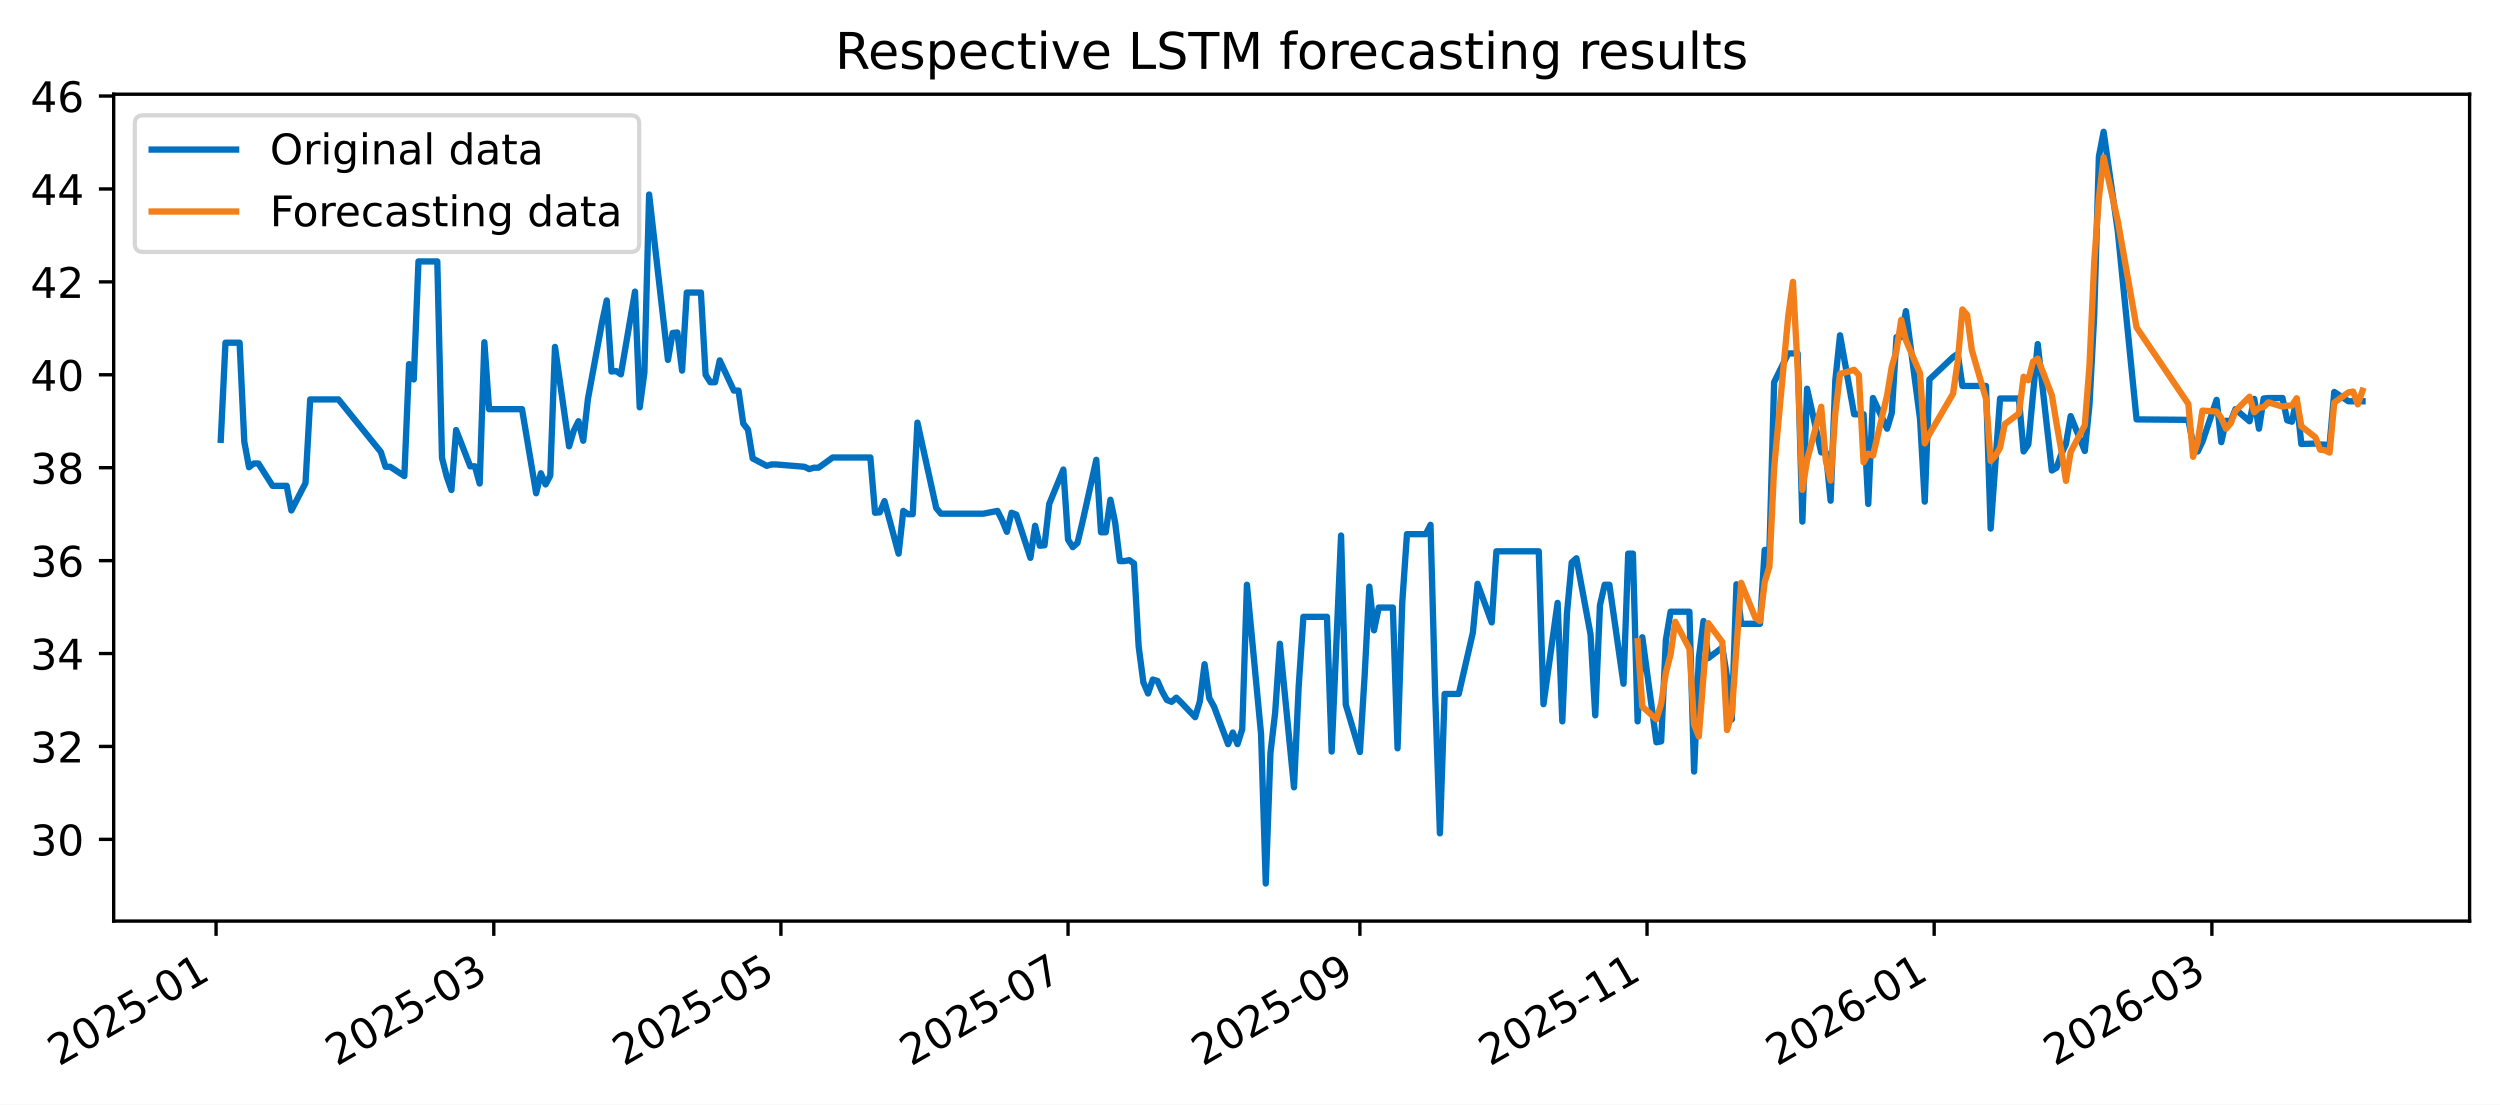
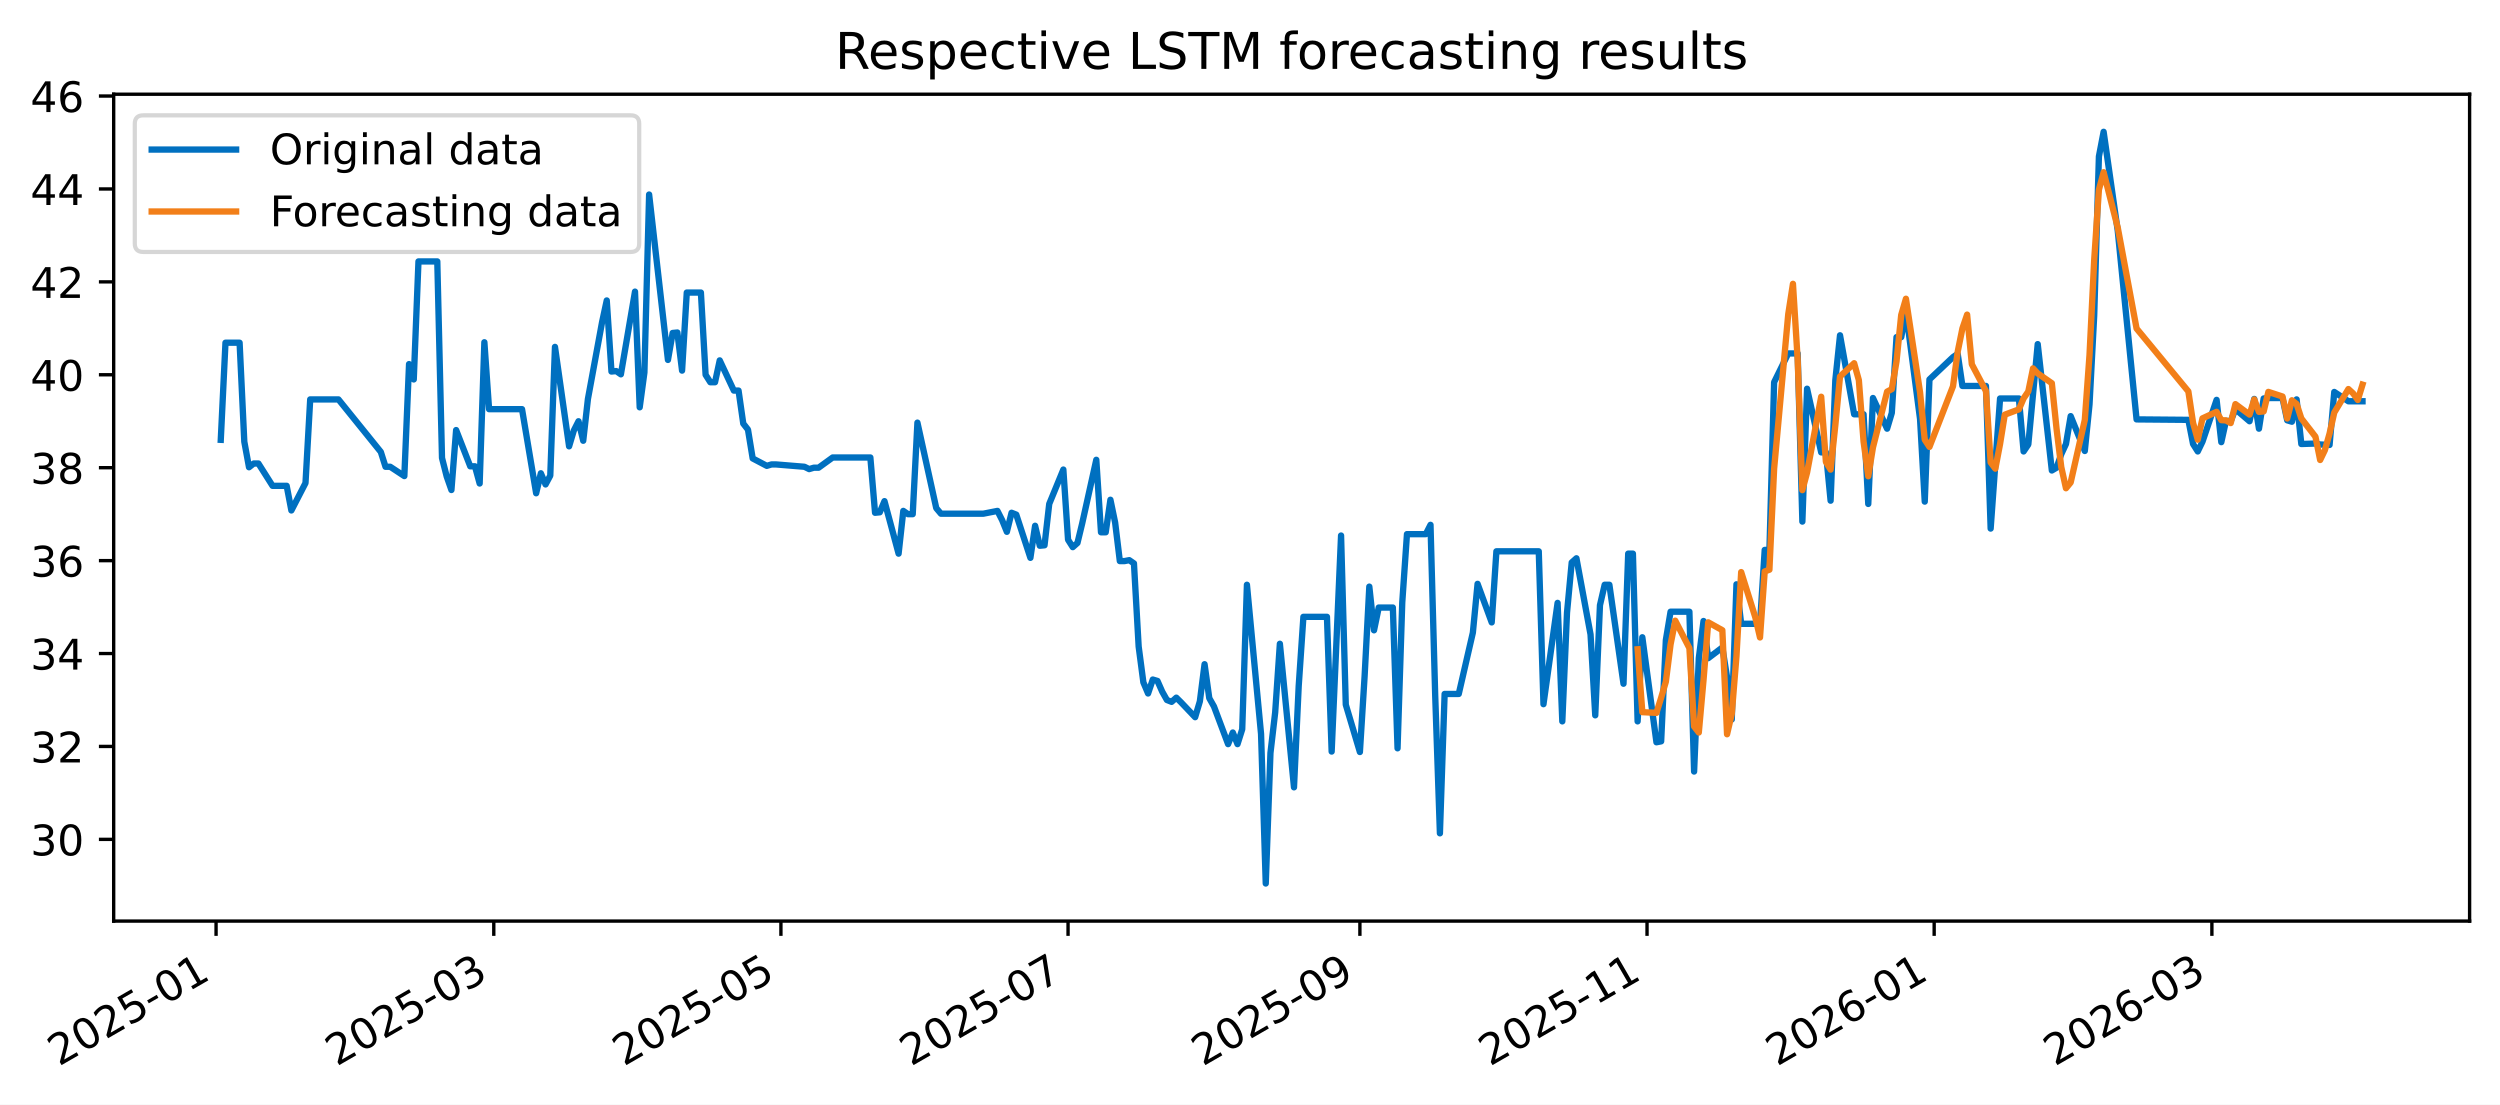
<svg xmlns="http://www.w3.org/2000/svg" xmlns:xlink="http://www.w3.org/1999/xlink" width="592.125pt" height="261.631pt" viewBox="0 0 592.125 261.631" version="1.1">
  <defs>
    <style type="text/css">*{stroke-linejoin: round; stroke-linecap: butt}</style>
  </defs>
  <g id="figure_1">
    <g id="patch_1">
      <path d="M 0 261.631  L 592.125 261.631  L 592.125 0  L 0 0  z " style="fill: #ffffff" />
    </g>
    <g id="axes_1">
      <g id="patch_2">
        <path d="M 26.925 218.158  L 584.925 218.158  L 584.925 22.318  L 26.925 22.318  z " style="fill: #ffffff" />
      </g>
      <g id="matplotlib.axis_1">
        <g id="xtick_1">
          <g id="line2d_1">
            <defs>
-               <path id="m2c0fb3efa1" d="M 0 0  L 0 3.5  " style="stroke: #000000; stroke-width: 0.8" />
+               <path id="mcf2a5cd80f" d="M 0 0  L 0 3.5  " style="stroke: #000000; stroke-width: 0.8" />
            </defs>
            <g>
-               <use xlink:href="#m2c0fb3efa1" x="51.174" y="218.158" style="stroke: #000000; stroke-width: 0.8" />
+               <use xlink:href="#mcf2a5cd80f" x="51.174" y="218.158" style="stroke: #000000; stroke-width: 0.8" />
            </g>
          </g>
          <g id="text_1">
            <g transform="translate(13.94893 252.63) rotate(-30) scale(0.1 -0.1)">
              <defs>
                <path id="DejaVuSans-32" d="M 1228 531  L 3431 531  L 3431 0  L 469 0  L 469 531  Q 828 903 1448 1529  Q 2069 2156 2228 2338  Q 2531 2678 2651 2914  Q 2772 3150 2772 3378  Q 2772 3750 2511 3984  Q 2250 4219 1831 4219  Q 1534 4219 1204 4116  Q 875 4013 500 3803  L 500 4441  Q 881 4594 1212 4672  Q 1544 4750 1819 4750  Q 2544 4750 2975 4387  Q 3406 4025 3406 3419  Q 3406 3131 3298 2873  Q 3191 2616 2906 2266  Q 2828 2175 2409 1742  Q 1991 1309 1228 531  z " transform="scale(0.015625)" />
                <path id="DejaVuSans-30" d="M 2034 4250  Q 1547 4250 1301 3770  Q 1056 3291 1056 2328  Q 1056 1369 1301 889  Q 1547 409 2034 409  Q 2525 409 2770 889  Q 3016 1369 3016 2328  Q 3016 3291 2770 3770  Q 2525 4250 2034 4250  z M 2034 4750  Q 2819 4750 3233 4129  Q 3647 3509 3647 2328  Q 3647 1150 3233 529  Q 2819 -91 2034 -91  Q 1250 -91 836 529  Q 422 1150 422 2328  Q 422 3509 836 4129  Q 1250 4750 2034 4750  z " transform="scale(0.015625)" />
                <path id="DejaVuSans-35" d="M 691 4666  L 3169 4666  L 3169 4134  L 1269 4134  L 1269 2991  Q 1406 3038 1543 3061  Q 1681 3084 1819 3084  Q 2600 3084 3056 2656  Q 3513 2228 3513 1497  Q 3513 744 3044 326  Q 2575 -91 1722 -91  Q 1428 -91 1123 -41  Q 819 9 494 109  L 494 744  Q 775 591 1075 516  Q 1375 441 1709 441  Q 2250 441 2565 725  Q 2881 1009 2881 1497  Q 2881 1984 2565 2268  Q 2250 2553 1709 2553  Q 1456 2553 1204 2497  Q 953 2441 691 2322  L 691 4666  z " transform="scale(0.015625)" />
                <path id="DejaVuSans-2d" d="M 313 2009  L 1997 2009  L 1997 1497  L 313 1497  L 313 2009  z " transform="scale(0.015625)" />
                <path id="DejaVuSans-31" d="M 794 531  L 1825 531  L 1825 4091  L 703 3866  L 703 4441  L 1819 4666  L 2450 4666  L 2450 531  L 3481 531  L 3481 0  L 794 0  L 794 531  z " transform="scale(0.015625)" />
              </defs>
              <use xlink:href="#DejaVuSans-32" />
              <use xlink:href="#DejaVuSans-30" x="63.623" />
              <use xlink:href="#DejaVuSans-32" x="127.246" />
              <use xlink:href="#DejaVuSans-35" x="190.869" />
              <use xlink:href="#DejaVuSans-2d" x="254.492" />
              <use xlink:href="#DejaVuSans-30" x="290.576" />
              <use xlink:href="#DejaVuSans-31" x="354.199" />
            </g>
          </g>
        </g>
        <g id="xtick_2">
          <g id="line2d_2">
            <g>
-               <use xlink:href="#m2c0fb3efa1" x="116.952" y="218.158" style="stroke: #000000; stroke-width: 0.8" />
+               <use xlink:href="#mcf2a5cd80f" x="116.952" y="218.158" style="stroke: #000000; stroke-width: 0.8" />
            </g>
          </g>
          <g id="text_2">
            <g transform="translate(79.72715 252.63) rotate(-30) scale(0.1 -0.1)">
              <defs>
                <path id="DejaVuSans-33" d="M 2597 2516  Q 3050 2419 3304 2112  Q 3559 1806 3559 1356  Q 3559 666 3084 287  Q 2609 -91 1734 -91  Q 1441 -91 1130 -33  Q 819 25 488 141  L 488 750  Q 750 597 1062 519  Q 1375 441 1716 441  Q 2309 441 2620 675  Q 2931 909 2931 1356  Q 2931 1769 2642 2001  Q 2353 2234 1838 2234  L 1294 2234  L 1294 2753  L 1863 2753  Q 2328 2753 2575 2939  Q 2822 3125 2822 3475  Q 2822 3834 2567 4026  Q 2313 4219 1838 4219  Q 1578 4219 1281 4162  Q 984 4106 628 3988  L 628 4550  Q 988 4650 1302 4700  Q 1616 4750 1894 4750  Q 2613 4750 3031 4423  Q 3450 4097 3450 3541  Q 3450 3153 3228 2886  Q 3006 2619 2597 2516  z " transform="scale(0.015625)" />
              </defs>
              <use xlink:href="#DejaVuSans-32" />
              <use xlink:href="#DejaVuSans-30" x="63.623" />
              <use xlink:href="#DejaVuSans-32" x="127.246" />
              <use xlink:href="#DejaVuSans-35" x="190.869" />
              <use xlink:href="#DejaVuSans-2d" x="254.492" />
              <use xlink:href="#DejaVuSans-30" x="290.576" />
              <use xlink:href="#DejaVuSans-33" x="354.199" />
            </g>
          </g>
        </g>
        <g id="xtick_3">
          <g id="line2d_3">
            <g>
-               <use xlink:href="#m2c0fb3efa1" x="184.96" y="218.158" style="stroke: #000000; stroke-width: 0.8" />
+               <use xlink:href="#mcf2a5cd80f" x="184.96" y="218.158" style="stroke: #000000; stroke-width: 0.8" />
            </g>
          </g>
          <g id="text_3">
            <g transform="translate(147.7351 252.63) rotate(-30) scale(0.1 -0.1)">
              <use xlink:href="#DejaVuSans-32" />
              <use xlink:href="#DejaVuSans-30" x="63.623" />
              <use xlink:href="#DejaVuSans-32" x="127.246" />
              <use xlink:href="#DejaVuSans-35" x="190.869" />
              <use xlink:href="#DejaVuSans-2d" x="254.492" />
              <use xlink:href="#DejaVuSans-30" x="290.576" />
              <use xlink:href="#DejaVuSans-35" x="354.199" />
            </g>
          </g>
        </g>
        <g id="xtick_4">
          <g id="line2d_4">
            <g>
-               <use xlink:href="#m2c0fb3efa1" x="252.968" y="218.158" style="stroke: #000000; stroke-width: 0.8" />
+               <use xlink:href="#mcf2a5cd80f" x="252.968" y="218.158" style="stroke: #000000; stroke-width: 0.8" />
            </g>
          </g>
          <g id="text_4">
            <g transform="translate(215.7431 252.63) rotate(-30) scale(0.1 -0.1)">
              <defs>
                <path id="DejaVuSans-37" d="M 525 4666  L 3525 4666  L 3525 4397  L 1831 0  L 1172 0  L 2766 4134  L 525 4134  L 525 4666  z " transform="scale(0.015625)" />
              </defs>
              <use xlink:href="#DejaVuSans-32" />
              <use xlink:href="#DejaVuSans-30" x="63.623" />
              <use xlink:href="#DejaVuSans-32" x="127.246" />
              <use xlink:href="#DejaVuSans-35" x="190.869" />
              <use xlink:href="#DejaVuSans-2d" x="254.492" />
              <use xlink:href="#DejaVuSans-30" x="290.576" />
              <use xlink:href="#DejaVuSans-37" x="354.199" />
            </g>
          </g>
        </g>
        <g id="xtick_5">
          <g id="line2d_5">
            <g>
-               <use xlink:href="#m2c0fb3efa1" x="322.091" y="218.158" style="stroke: #000000; stroke-width: 0.8" />
+               <use xlink:href="#mcf2a5cd80f" x="322.091" y="218.158" style="stroke: #000000; stroke-width: 0.8" />
            </g>
          </g>
          <g id="text_5">
            <g transform="translate(284.866 252.63) rotate(-30) scale(0.1 -0.1)">
              <defs>
                <path id="DejaVuSans-39" d="M 703 97  L 703 672  Q 941 559 1184 500  Q 1428 441 1663 441  Q 2288 441 2617 861  Q 2947 1281 2994 2138  Q 2813 1869 2534 1725  Q 2256 1581 1919 1581  Q 1219 1581 811 2004  Q 403 2428 403 3163  Q 403 3881 828 4315  Q 1253 4750 1959 4750  Q 2769 4750 3195 4129  Q 3622 3509 3622 2328  Q 3622 1225 3098 567  Q 2575 -91 1691 -91  Q 1453 -91 1209 -44  Q 966 3 703 97  z M 1959 2075  Q 2384 2075 2632 2365  Q 2881 2656 2881 3163  Q 2881 3666 2632 3958  Q 2384 4250 1959 4250  Q 1534 4250 1286 3958  Q 1038 3666 1038 3163  Q 1038 2656 1286 2365  Q 1534 2075 1959 2075  z " transform="scale(0.015625)" />
              </defs>
              <use xlink:href="#DejaVuSans-32" />
              <use xlink:href="#DejaVuSans-30" x="63.623" />
              <use xlink:href="#DejaVuSans-32" x="127.246" />
              <use xlink:href="#DejaVuSans-35" x="190.869" />
              <use xlink:href="#DejaVuSans-2d" x="254.492" />
              <use xlink:href="#DejaVuSans-30" x="290.576" />
              <use xlink:href="#DejaVuSans-39" x="354.199" />
            </g>
          </g>
        </g>
        <g id="xtick_6">
          <g id="line2d_6">
            <g>
-               <use xlink:href="#m2c0fb3efa1" x="390.099" y="218.158" style="stroke: #000000; stroke-width: 0.8" />
+               <use xlink:href="#mcf2a5cd80f" x="390.099" y="218.158" style="stroke: #000000; stroke-width: 0.8" />
            </g>
          </g>
          <g id="text_6">
            <g transform="translate(352.874 252.63) rotate(-30) scale(0.1 -0.1)">
              <use xlink:href="#DejaVuSans-32" />
              <use xlink:href="#DejaVuSans-30" x="63.623" />
              <use xlink:href="#DejaVuSans-32" x="127.246" />
              <use xlink:href="#DejaVuSans-35" x="190.869" />
              <use xlink:href="#DejaVuSans-2d" x="254.492" />
              <use xlink:href="#DejaVuSans-31" x="290.576" />
              <use xlink:href="#DejaVuSans-31" x="354.199" />
            </g>
          </g>
        </g>
        <g id="xtick_7">
          <g id="line2d_7">
            <g>
-               <use xlink:href="#m2c0fb3efa1" x="458.107" y="218.158" style="stroke: #000000; stroke-width: 0.8" />
+               <use xlink:href="#mcf2a5cd80f" x="458.107" y="218.158" style="stroke: #000000; stroke-width: 0.8" />
            </g>
          </g>
          <g id="text_7">
            <g transform="translate(420.882 252.63) rotate(-30) scale(0.1 -0.1)">
              <defs>
                <path id="DejaVuSans-36" d="M 2113 2584  Q 1688 2584 1439 2293  Q 1191 2003 1191 1497  Q 1191 994 1439 701  Q 1688 409 2113 409  Q 2538 409 2786 701  Q 3034 994 3034 1497  Q 3034 2003 2786 2293  Q 2538 2584 2113 2584  z M 3366 4563  L 3366 3988  Q 3128 4100 2886 4159  Q 2644 4219 2406 4219  Q 1781 4219 1451 3797  Q 1122 3375 1075 2522  Q 1259 2794 1537 2939  Q 1816 3084 2150 3084  Q 2853 3084 3261 2657  Q 3669 2231 3669 1497  Q 3669 778 3244 343  Q 2819 -91 2113 -91  Q 1303 -91 875 529  Q 447 1150 447 2328  Q 447 3434 972 4092  Q 1497 4750 2381 4750  Q 2619 4750 2861 4703  Q 3103 4656 3366 4563  z " transform="scale(0.015625)" />
              </defs>
              <use xlink:href="#DejaVuSans-32" />
              <use xlink:href="#DejaVuSans-30" x="63.623" />
              <use xlink:href="#DejaVuSans-32" x="127.246" />
              <use xlink:href="#DejaVuSans-36" x="190.869" />
              <use xlink:href="#DejaVuSans-2d" x="254.492" />
              <use xlink:href="#DejaVuSans-30" x="290.576" />
              <use xlink:href="#DejaVuSans-31" x="354.199" />
            </g>
          </g>
        </g>
        <g id="xtick_8">
          <g id="line2d_8">
            <g>
-               <use xlink:href="#m2c0fb3efa1" x="523.885" y="218.158" style="stroke: #000000; stroke-width: 0.8" />
+               <use xlink:href="#mcf2a5cd80f" x="523.885" y="218.158" style="stroke: #000000; stroke-width: 0.8" />
            </g>
          </g>
          <g id="text_8">
            <g transform="translate(486.6602 252.63) rotate(-30) scale(0.1 -0.1)">
              <use xlink:href="#DejaVuSans-32" />
              <use xlink:href="#DejaVuSans-30" x="63.623" />
              <use xlink:href="#DejaVuSans-32" x="127.246" />
              <use xlink:href="#DejaVuSans-36" x="190.869" />
              <use xlink:href="#DejaVuSans-2d" x="254.492" />
              <use xlink:href="#DejaVuSans-30" x="290.576" />
              <use xlink:href="#DejaVuSans-33" x="354.199" />
            </g>
          </g>
        </g>
      </g>
      <g id="matplotlib.axis_2">
        <g id="ytick_1">
          <g id="line2d_9">
            <defs>
-               <path id="m5b0bd58a48" d="M 0 0  L -3.5 0  " style="stroke: #000000; stroke-width: 0.8" />
+               <path id="m5ec0d21c4b" d="M 0 0  L -3.5 0  " style="stroke: #000000; stroke-width: 0.8" />
            </defs>
            <g>
-               <use xlink:href="#m5b0bd58a48" x="26.925" y="198.803" style="stroke: #000000; stroke-width: 0.8" />
+               <use xlink:href="#m5ec0d21c4b" x="26.925" y="198.803" style="stroke: #000000; stroke-width: 0.8" />
            </g>
          </g>
          <g id="text_9">
            <g transform="translate(7.2 202.6022) scale(0.1 -0.1)">
              <use xlink:href="#DejaVuSans-33" />
              <use xlink:href="#DejaVuSans-30" x="63.623" />
            </g>
          </g>
        </g>
        <g id="ytick_2">
          <g id="line2d_10">
            <g>
-               <use xlink:href="#m5b0bd58a48" x="26.925" y="176.796" style="stroke: #000000; stroke-width: 0.8" />
+               <use xlink:href="#m5ec0d21c4b" x="26.925" y="176.796" style="stroke: #000000; stroke-width: 0.8" />
            </g>
          </g>
          <g id="text_10">
            <g transform="translate(7.2 180.5952) scale(0.1 -0.1)">
              <use xlink:href="#DejaVuSans-33" />
              <use xlink:href="#DejaVuSans-32" x="63.623" />
            </g>
          </g>
        </g>
        <g id="ytick_3">
          <g id="line2d_11">
            <g>
-               <use xlink:href="#m5b0bd58a48" x="26.925" y="154.789" style="stroke: #000000; stroke-width: 0.8" />
+               <use xlink:href="#m5ec0d21c4b" x="26.925" y="154.789" style="stroke: #000000; stroke-width: 0.8" />
            </g>
          </g>
          <g id="text_11">
            <g transform="translate(7.2 158.5883) scale(0.1 -0.1)">
              <defs>
                <path id="DejaVuSans-34" d="M 2419 4116  L 825 1625  L 2419 1625  L 2419 4116  z M 2253 4666  L 3047 4666  L 3047 1625  L 3713 1625  L 3713 1100  L 3047 1100  L 3047 0  L 2419 0  L 2419 1100  L 313 1100  L 313 1709  L 2253 4666  z " transform="scale(0.015625)" />
              </defs>
              <use xlink:href="#DejaVuSans-33" />
              <use xlink:href="#DejaVuSans-34" x="63.623" />
            </g>
          </g>
        </g>
        <g id="ytick_4">
          <g id="line2d_12">
            <g>
-               <use xlink:href="#m5b0bd58a48" x="26.925" y="132.782" style="stroke: #000000; stroke-width: 0.8" />
+               <use xlink:href="#m5ec0d21c4b" x="26.925" y="132.782" style="stroke: #000000; stroke-width: 0.8" />
            </g>
          </g>
          <g id="text_12">
            <g transform="translate(7.2 136.5813) scale(0.1 -0.1)">
              <use xlink:href="#DejaVuSans-33" />
              <use xlink:href="#DejaVuSans-36" x="63.623" />
            </g>
          </g>
        </g>
        <g id="ytick_5">
          <g id="line2d_13">
            <g>
-               <use xlink:href="#m5b0bd58a48" x="26.925" y="110.775" style="stroke: #000000; stroke-width: 0.8" />
+               <use xlink:href="#m5ec0d21c4b" x="26.925" y="110.775" style="stroke: #000000; stroke-width: 0.8" />
            </g>
          </g>
          <g id="text_13">
            <g transform="translate(7.2 114.5743) scale(0.1 -0.1)">
              <defs>
                <path id="DejaVuSans-38" d="M 2034 2216  Q 1584 2216 1326 1975  Q 1069 1734 1069 1313  Q 1069 891 1326 650  Q 1584 409 2034 409  Q 2484 409 2743 651  Q 3003 894 3003 1313  Q 3003 1734 2745 1975  Q 2488 2216 2034 2216  z M 1403 2484  Q 997 2584 770 2862  Q 544 3141 544 3541  Q 544 4100 942 4425  Q 1341 4750 2034 4750  Q 2731 4750 3128 4425  Q 3525 4100 3525 3541  Q 3525 3141 3298 2862  Q 3072 2584 2669 2484  Q 3125 2378 3379 2068  Q 3634 1759 3634 1313  Q 3634 634 3220 271  Q 2806 -91 2034 -91  Q 1263 -91 848 271  Q 434 634 434 1313  Q 434 1759 690 2068  Q 947 2378 1403 2484  z M 1172 3481  Q 1172 3119 1398 2916  Q 1625 2713 2034 2713  Q 2441 2713 2670 2916  Q 2900 3119 2900 3481  Q 2900 3844 2670 4047  Q 2441 4250 2034 4250  Q 1625 4250 1398 4047  Q 1172 3844 1172 3481  z " transform="scale(0.015625)" />
              </defs>
              <use xlink:href="#DejaVuSans-33" />
              <use xlink:href="#DejaVuSans-38" x="63.623" />
            </g>
          </g>
        </g>
        <g id="ytick_6">
          <g id="line2d_14">
            <g>
-               <use xlink:href="#m5b0bd58a48" x="26.925" y="88.768" style="stroke: #000000; stroke-width: 0.8" />
+               <use xlink:href="#m5ec0d21c4b" x="26.925" y="88.768" style="stroke: #000000; stroke-width: 0.8" />
            </g>
          </g>
          <g id="text_14">
            <g transform="translate(7.2 92.56738) scale(0.1 -0.1)">
              <use xlink:href="#DejaVuSans-34" />
              <use xlink:href="#DejaVuSans-30" x="63.623" />
            </g>
          </g>
        </g>
        <g id="ytick_7">
          <g id="line2d_15">
            <g>
-               <use xlink:href="#m5b0bd58a48" x="26.925" y="66.761" style="stroke: #000000; stroke-width: 0.8" />
+               <use xlink:href="#m5ec0d21c4b" x="26.925" y="66.761" style="stroke: #000000; stroke-width: 0.8" />
            </g>
          </g>
          <g id="text_15">
            <g transform="translate(7.2 70.56041) scale(0.1 -0.1)">
              <use xlink:href="#DejaVuSans-34" />
              <use xlink:href="#DejaVuSans-32" x="63.623" />
            </g>
          </g>
        </g>
        <g id="ytick_8">
          <g id="line2d_16">
            <g>
-               <use xlink:href="#m5b0bd58a48" x="26.925" y="44.754" style="stroke: #000000; stroke-width: 0.8" />
+               <use xlink:href="#m5ec0d21c4b" x="26.925" y="44.754" style="stroke: #000000; stroke-width: 0.8" />
            </g>
          </g>
          <g id="text_16">
            <g transform="translate(7.2 48.55345) scale(0.1 -0.1)">
              <use xlink:href="#DejaVuSans-34" />
              <use xlink:href="#DejaVuSans-34" x="63.623" />
            </g>
          </g>
        </g>
        <g id="ytick_9">
          <g id="line2d_17">
            <g>
-               <use xlink:href="#m5b0bd58a48" x="26.925" y="22.747" style="stroke: #000000; stroke-width: 0.8" />
+               <use xlink:href="#m5ec0d21c4b" x="26.925" y="22.747" style="stroke: #000000; stroke-width: 0.8" />
            </g>
          </g>
          <g id="text_17">
            <g transform="translate(7.2 26.54648) scale(0.1 -0.1)">
              <use xlink:href="#DejaVuSans-34" />
              <use xlink:href="#DejaVuSans-36" x="63.623" />
            </g>
          </g>
        </g>
      </g>
      <g id="line2d_18">
-         <path d="M 52.289 104.173  L 53.404 81.176  L 56.748 81.176  L 57.863 104.613  L 58.978 110.665  L 60.093 109.785  L 61.208 109.785  L 64.552 115.066  L 67.897 115.066  L 69.012 120.898  L 72.357 114.406  L 73.471 94.6  L 80.161 94.6  L 90.195 107.034  L 91.31 110.555  L 92.424 110.555  L 95.769 112.756  L 96.884 86.237  L 97.999 89.869  L 99.114 61.92  L 103.573 61.92  L 104.688 108.464  L 105.803 112.866  L 106.918 116.057  L 108.033 101.862  L 111.378 110.445  L 112.492 110.445  L 113.607 114.516  L 114.722 81.066  L 115.837 96.911  L 123.641 96.911  L 126.986 116.827  L 128.101 112.096  L 129.216 114.736  L 130.331 112.646  L 131.445 82.166  L 134.79 105.714  L 135.905 101.972  L 137.02 99.772  L 138.135 104.393  L 139.25 94.49  L 142.594 76.334  L 143.709 71.163  L 144.824 87.998  L 145.939 87.888  L 147.054 88.658  L 150.399 69.072  L 151.513 96.471  L 152.628 88.218  L 153.743 46.075  L 158.203 85.247  L 159.318 78.865  L 160.432 78.755  L 161.547 87.778  L 162.662 69.292  L 166.007 69.292  L 167.122 88.768  L 168.237 90.529  L 169.352 90.529  L 170.466 85.357  L 173.811 92.509  L 174.926 92.509  L 176.041 100.322  L 177.156 101.752  L 178.271 108.574  L 181.615 110.335  L 182.73 110.005  L 183.845 110.005  L 190.534 110.555  L 191.649 111.105  L 192.764 110.775  L 193.879 110.775  L 197.224 108.354  L 206.143 108.354  L 207.258 121.449  L 208.373 121.338  L 209.487 118.698  L 212.832 131.132  L 213.947 121.008  L 215.062 121.779  L 216.177 121.779  L 217.292 100.102  L 221.751 120.348  L 222.866 121.669  L 232.9 121.669  L 236.245 121.008  L 237.36 123.209  L 238.474 125.96  L 239.589 121.449  L 240.704 121.889  L 244.049 132.122  L 245.164 124.529  L 246.279 129.261  L 247.394 129.151  L 248.508 119.358  L 251.853 111.215  L 252.968 127.831  L 254.083 129.591  L 255.198 128.601  L 256.313 123.979  L 259.657 108.905  L 260.772 126.07  L 261.887 126.07  L 263.002 118.368  L 264.117 123.759  L 265.232 132.892  L 266.347 132.892  L 267.461 132.672  L 268.576 133.442  L 269.691 153.139  L 270.806 161.611  L 271.921 164.252  L 273.036 160.951  L 274.151 161.281  L 275.266 163.812  L 276.381 165.793  L 277.495 166.233  L 278.61 165.242  L 279.725 166.343  L 283.07 169.864  L 284.185 166.123  L 285.3 157.32  L 286.415 165.352  L 287.529 167.333  L 290.874 176.246  L 291.989 173.495  L 293.104 176.246  L 294.219 172.725  L 295.334 138.504  L 298.678 173.825  L 299.793 209.256  L 300.908 178.337  L 302.023 168.763  L 303.138 152.478  L 306.482 186.479  L 307.597 162.492  L 308.712 146.096  L 314.287 146.096  L 315.402 178.006  L 317.631 126.84  L 318.746 166.893  L 322.091 178.116  L 323.206 160.181  L 324.321 138.944  L 325.435 149.287  L 326.55 143.896  L 329.895 143.896  L 331.01 177.236  L 332.125 142.685  L 333.24 126.51  L 337.699 126.51  L 338.814 124.309  L 339.929 164.802  L 341.044 197.373  L 342.159 164.362  L 345.503 164.362  L 348.848 149.837  L 349.963 138.284  L 353.308 147.417  L 354.423 130.581  L 364.456 130.581  L 365.571 166.783  L 368.916 142.795  L 370.031 170.854  L 371.146 145.106  L 372.261 133.222  L 373.376 132.232  L 376.72 150.278  L 377.835 169.424  L 378.95 143.345  L 380.065 138.504  L 381.18 138.504  L 384.524 161.941  L 385.639 131.132  L 386.754 131.132  L 387.869 170.854  L 388.984 150.938  L 392.329 175.806  L 393.443 175.586  L 394.558 151.598  L 395.673 144.886  L 400.133 144.886  L 401.248 182.738  L 402.363 155.889  L 403.477 147.087  L 404.592 155.889  L 407.937 153.359  L 409.052 160.401  L 410.167 170.414  L 411.282 138.394  L 412.397 147.747  L 416.856 147.747  L 417.971 130.251  L 419.086 130.251  L 420.201 90.529  L 423.545 83.707  L 425.775 83.707  L 426.89 123.539  L 428.005 92.069  L 431.35 107.144  L 432.464 107.144  L 433.579 118.588  L 434.694 90.089  L 435.809 79.415  L 439.154 98.121  L 441.384 98.121  L 442.498 119.358  L 443.613 94.27  L 446.958 101.532  L 448.073 97.791  L 449.188 79.855  L 450.303 79.855  L 451.418 73.693  L 454.762 99.221  L 455.877 118.808  L 456.992 89.869  L 462.566 84.587  L 463.681 83.817  L 464.796 91.409  L 470.371 91.409  L 471.485 125.19  L 473.715 94.38  L 478.175 94.38  L 479.29 106.924  L 480.405 105.273  L 482.634 81.506  L 485.979 111.435  L 487.094 110.775  L 488.209 107.584  L 489.324 105.163  L 490.438 98.561  L 493.783 106.814  L 494.898 95.81  L 496.013 74.684  L 497.128 37.052  L 498.243 31.22  L 501.587 54.657  L 506.047 99.332  L 518.311 99.442  L 519.426 105.163  L 520.54 106.924  L 521.655 104.613  L 525 94.71  L 526.115 104.723  L 527.23 99.662  L 528.345 99.772  L 529.459 96.911  L 532.804 99.772  L 533.919 94.49  L 535.034 101.532  L 536.149 94.38  L 537.264 94.27  L 540.608 94.27  L 541.723 99.552  L 542.838 99.882  L 543.953 94.6  L 545.068 105.163  L 548.413 105.053  L 549.527 105.273  L 551.757 105.383  L 552.872 92.839  L 556.217 95.04  L 559.561 95.04  L 559.561 95.04  " clip-path="url(#p99ae1436d2)" style="fill: none; stroke: #0070c0; stroke-width: 1.5; stroke-linecap: square" />
+         <path d="M 52.289 104.173  L 53.404 81.176  L 56.748 81.176  L 57.863 104.613  L 58.978 110.665  L 60.093 109.785  L 61.208 109.785  L 64.552 115.066  L 67.897 115.066  L 69.012 120.898  L 72.357 114.406  L 73.471 94.6  L 80.161 94.6  L 90.195 107.034  L 91.31 110.555  L 92.424 110.555  L 95.769 112.756  L 96.884 86.237  L 97.999 89.869  L 99.114 61.92  L 103.573 61.92  L 104.688 108.464  L 105.803 112.866  L 106.918 116.057  L 108.033 101.862  L 111.378 110.445  L 112.492 110.445  L 113.607 114.516  L 114.722 81.066  L 115.837 96.911  L 123.641 96.911  L 126.986 116.827  L 128.101 112.096  L 129.216 114.736  L 130.331 112.646  L 131.445 82.166  L 134.79 105.714  L 135.905 101.972  L 137.02 99.772  L 138.135 104.393  L 139.25 94.49  L 142.594 76.334  L 143.709 71.163  L 144.824 87.998  L 145.939 87.888  L 147.054 88.658  L 150.399 69.072  L 151.513 96.471  L 152.628 88.218  L 153.743 46.075  L 158.203 85.247  L 159.318 78.865  L 160.432 78.755  L 161.547 87.778  L 162.662 69.292  L 166.007 69.292  L 167.122 88.768  L 168.237 90.529  L 169.352 90.529  L 170.466 85.357  L 173.811 92.509  L 174.926 92.509  L 176.041 100.322  L 177.156 101.752  L 178.271 108.574  L 181.615 110.335  L 182.73 110.005  L 183.845 110.005  L 190.534 110.555  L 191.649 111.105  L 192.764 110.775  L 193.879 110.775  L 197.224 108.354  L 206.143 108.354  L 207.258 121.449  L 208.373 121.338  L 209.487 118.698  L 212.832 131.132  L 213.947 121.008  L 215.062 121.779  L 216.177 121.779  L 217.292 100.102  L 221.751 120.348  L 222.866 121.669  L 232.9 121.669  L 236.245 121.008  L 237.36 123.209  L 238.474 125.96  L 239.589 121.449  L 240.704 121.889  L 244.049 132.122  L 245.164 124.529  L 246.279 129.261  L 247.394 129.151  L 248.508 119.358  L 251.853 111.215  L 252.968 127.831  L 254.083 129.591  L 255.198 128.601  L 256.313 123.979  L 259.657 108.905  L 260.772 126.07  L 261.887 126.07  L 263.002 118.368  L 264.117 123.759  L 265.232 132.892  L 266.347 132.892  L 267.461 132.672  L 268.576 133.442  L 269.691 153.139  L 270.806 161.611  L 271.921 164.252  L 273.036 160.951  L 274.151 161.281  L 275.266 163.812  L 276.381 165.793  L 277.495 166.233  L 278.61 165.242  L 279.725 166.343  L 283.07 169.864  L 284.185 166.123  L 285.3 157.32  L 286.415 165.352  L 287.529 167.333  L 290.874 176.246  L 291.989 173.495  L 293.104 176.246  L 294.219 172.725  L 295.334 138.504  L 298.678 173.825  L 299.793 209.256  L 300.908 178.337  L 302.023 168.763  L 303.138 152.478  L 306.482 186.479  L 307.597 162.492  L 308.712 146.096  L 314.287 146.096  L 315.402 178.006  L 317.631 126.84  L 318.746 166.893  L 322.091 178.116  L 323.206 160.181  L 324.321 138.944  L 325.435 149.287  L 326.55 143.896  L 329.895 143.896  L 331.01 177.236  L 332.125 142.685  L 333.24 126.51  L 337.699 126.51  L 338.814 124.309  L 339.929 164.802  L 341.044 197.373  L 342.159 164.362  L 345.503 164.362  L 348.848 149.837  L 349.963 138.284  L 353.308 147.417  L 354.423 130.581  L 364.456 130.581  L 365.571 166.783  L 368.916 142.795  L 370.031 170.854  L 371.146 145.106  L 372.261 133.222  L 373.376 132.232  L 376.72 150.278  L 377.835 169.424  L 378.95 143.345  L 380.065 138.504  L 381.18 138.504  L 384.524 161.941  L 385.639 131.132  L 386.754 131.132  L 387.869 170.854  L 388.984 150.938  L 392.329 175.806  L 393.443 175.586  L 394.558 151.598  L 395.673 144.886  L 400.133 144.886  L 401.248 182.738  L 402.363 155.889  L 403.477 147.087  L 404.592 155.889  L 407.937 153.359  L 409.052 160.401  L 410.167 170.414  L 411.282 138.394  L 412.397 147.747  L 416.856 147.747  L 417.971 130.251  L 419.086 130.251  L 420.201 90.529  L 423.545 83.707  L 425.775 83.707  L 426.89 123.539  L 428.005 92.069  L 431.35 107.144  L 432.464 107.144  L 433.579 118.588  L 434.694 90.089  L 435.809 79.415  L 439.154 98.121  L 441.384 98.121  L 442.498 119.358  L 443.613 94.27  L 446.958 101.532  L 448.073 97.791  L 449.188 79.855  L 450.303 79.855  L 451.418 73.693  L 454.762 99.221  L 455.877 118.808  L 456.992 89.869  L 462.566 84.587  L 463.681 83.817  L 464.796 91.409  L 470.371 91.409  L 471.485 125.19  L 473.715 94.38  L 478.175 94.38  L 479.29 106.924  L 480.405 105.273  L 482.634 81.506  L 485.979 111.435  L 487.094 110.775  L 488.209 107.584  L 489.324 105.163  L 490.438 98.561  L 493.783 106.814  L 494.898 95.81  L 496.013 74.684  L 497.128 37.052  L 498.243 31.22  L 501.587 54.657  L 506.047 99.332  L 518.311 99.442  L 519.426 105.163  L 520.54 106.924  L 521.655 104.613  L 525 94.71  L 526.115 104.723  L 527.23 99.662  L 528.345 99.772  L 529.459 96.911  L 532.804 99.772  L 533.919 94.49  L 535.034 101.532  L 536.149 94.38  L 537.264 94.27  L 540.608 94.27  L 541.723 99.552  L 542.838 99.882  L 543.953 94.6  L 545.068 105.163  L 548.413 105.053  L 549.527 105.273  L 551.757 105.383  L 552.872 92.839  L 556.217 95.04  L 559.561 95.04  L 559.561 95.04  " clip-path="url(#pdecccc2864)" style="fill: none; stroke: #0070c0; stroke-width: 1.5; stroke-linecap: square" />
      </g>
      <g id="line2d_19">
-         <path d="M 387.869 151.87  L 388.984 167.364  L 392.329 170.372  L 393.443 166.724  L 394.558 159.326  L 395.673 155.052  L 396.788 147.274  L 400.133 153.65  L 401.248 171.65  L 402.363 174.432  L 403.477 160.111  L 404.592 147.592  L 407.937 152.073  L 409.052 172.905  L 410.167 169.032  L 411.282 153.473  L 412.397 138.046  L 415.741 146.311  L 416.856 147.098  L 417.971 137.859  L 419.086 134.229  L 420.201 110.899  L 423.545 74.852  L 424.66 66.76  L 425.775 87.311  L 426.89 116.026  L 428.005 108.975  L 431.35 96.353  L 432.464 109.204  L 433.579 113.828  L 434.694 97.92  L 435.809 88.565  L 439.154 87.595  L 440.269 88.824  L 441.384 109.475  L 442.498 107.459  L 443.613 107.895  L 446.958 93.636  L 448.073 86.816  L 449.188 83.031  L 450.303 75.752  L 451.418 80.598  L 454.762 88.427  L 455.877 105.02  L 456.992 102.793  L 462.566 93.28  L 463.681 85.663  L 464.796 73.302  L 465.911 74.579  L 467.026 82.921  L 470.371 94.421  L 471.485 109.162  L 472.6 107.966  L 473.715 106.05  L 474.83 100.456  L 478.175 97.914  L 479.29 89.237  L 480.405 90.065  L 481.519 85.65  L 482.634 84.942  L 485.979 93.611  L 487.094 100.329  L 488.209 106.608  L 489.324 113.884  L 490.438 107.042  L 493.783 100.717  L 494.898 86.559  L 496.013 62.098  L 497.128 46.793  L 498.243 37.271  L 501.587 52.305  L 506.047 77.561  L 518.311 95.671  L 519.426 108.197  L 520.54 104.604  L 521.655 97.251  L 525 97.467  L 526.115 99.012  L 527.23 101.55  L 528.345 100.258  L 529.459 97.329  L 532.804 93.961  L 533.919 97.644  L 535.034 96.61  L 536.149 96.418  L 537.264 95.298  L 540.608 96.307  L 541.723 96.069  L 542.838 96.074  L 543.953 94.321  L 545.068 100.949  L 548.413 103.597  L 549.527 106.514  L 550.642 106.648  L 551.757 107.2  L 552.872 95.365  L 556.217 92.932  L 557.332 92.743  L 558.446 95.774  L 559.561 92.54  " clip-path="url(#p99ae1436d2)" style="fill: none; stroke: #f27f19; stroke-width: 1.5; stroke-linecap: square" />
+         <path d="M 387.869 153.78  L 388.984 168.671  L 392.329 168.842  L 393.443 165.256  L 394.558 161.461  L 395.673 152.637  L 396.788 147.008  L 400.133 153.5  L 401.248 172.058  L 402.363 173.491  L 403.477 161.089  L 404.592 147.396  L 407.937 149.267  L 409.052 173.907  L 410.167 169.114  L 411.282 155.436  L 412.397 135.504  L 415.741 146.201  L 416.856 150.981  L 417.971 135.348  L 419.086 134.938  L 420.201 111.023  L 423.545 74.422  L 424.66 67.228  L 425.775 85.118  L 426.89 116.088  L 428.005 111.917  L 431.35 93.97  L 432.464 109.394  L 433.579 111.227  L 434.694 100.755  L 435.809 89.168  L 439.154 86.032  L 440.269 90.041  L 441.384 104.579  L 442.498 112.795  L 443.613 105.952  L 446.958 92.758  L 448.073 92.162  L 449.188 85.595  L 450.303 74.593  L 451.418 70.76  L 454.762 92.924  L 455.877 104.141  L 456.992 105.846  L 462.566 91.497  L 463.681 83.301  L 464.796 77.8  L 465.911 74.52  L 467.026 86.278  L 470.371 92.626  L 471.485 109.515  L 472.6 110.994  L 473.715 105.15  L 474.83 98.221  L 478.175 96.959  L 479.29 94.358  L 480.405 92.711  L 481.519 87.254  L 482.634 88.446  L 485.979 90.764  L 487.094 101.562  L 488.209 110.614  L 489.324 115.639  L 490.438 114.277  L 493.783 99.468  L 494.898 84.119  L 496.013 61.516  L 497.128 44.928  L 498.243 40.793  L 501.587 53.901  L 506.047 77.812  L 518.311 92.701  L 519.426 100.154  L 520.54 104.138  L 521.655 99.09  L 525 97.543  L 526.115 99.508  L 527.23 99.575  L 528.345 100.206  L 529.459 95.72  L 532.804 98.198  L 533.919 94.604  L 535.034 97.549  L 536.149 97.44  L 537.264 92.822  L 540.608 93.91  L 541.723 99.118  L 542.838 94.81  L 543.953 95.673  L 545.068 99.11  L 548.413 103.427  L 549.527 108.946  L 550.642 106.63  L 551.757 102.684  L 552.872 97.71  L 556.217 92.146  L 557.332 93.167  L 558.446 94.737  L 559.561 91.098  " clip-path="url(#pdecccc2864)" style="fill: none; stroke: #f27f19; stroke-width: 1.5; stroke-linecap: square" />
      </g>
      <g id="patch_3">
        <path d="M 26.925 218.158  L 26.925 22.318  " style="fill: none; stroke: #000000; stroke-width: 0.8; stroke-linejoin: miter; stroke-linecap: square" />
      </g>
      <g id="patch_4">
        <path d="M 584.925 218.158  L 584.925 22.318  " style="fill: none; stroke: #000000; stroke-width: 0.8; stroke-linejoin: miter; stroke-linecap: square" />
      </g>
      <g id="patch_5">
        <path d="M 26.925 218.158  L 584.925 218.158  " style="fill: none; stroke: #000000; stroke-width: 0.8; stroke-linejoin: miter; stroke-linecap: square" />
      </g>
      <g id="patch_6">
        <path d="M 26.925 22.318  L 584.925 22.318  " style="fill: none; stroke: #000000; stroke-width: 0.8; stroke-linejoin: miter; stroke-linecap: square" />
      </g>
      <g id="text_18">
        <g transform="translate(197.7966 16.31812) scale(0.12 -0.12)">
          <defs>
            <path id="DejaVuSans-52" d="M 2841 2188  Q 3044 2119 3236 1894  Q 3428 1669 3622 1275  L 4263 0  L 3584 0  L 2988 1197  Q 2756 1666 2539 1819  Q 2322 1972 1947 1972  L 1259 1972  L 1259 0  L 628 0  L 628 4666  L 2053 4666  Q 2853 4666 3247 4331  Q 3641 3997 3641 3322  Q 3641 2881 3436 2590  Q 3231 2300 2841 2188  z M 1259 4147  L 1259 2491  L 2053 2491  Q 2509 2491 2742 2702  Q 2975 2913 2975 3322  Q 2975 3731 2742 3939  Q 2509 4147 2053 4147  L 1259 4147  z " transform="scale(0.015625)" />
            <path id="DejaVuSans-65" d="M 3597 1894  L 3597 1613  L 953 1613  Q 991 1019 1311 708  Q 1631 397 2203 397  Q 2534 397 2845 478  Q 3156 559 3463 722  L 3463 178  Q 3153 47 2828 -22  Q 2503 -91 2169 -91  Q 1331 -91 842 396  Q 353 884 353 1716  Q 353 2575 817 3079  Q 1281 3584 2069 3584  Q 2775 3584 3186 3129  Q 3597 2675 3597 1894  z M 3022 2063  Q 3016 2534 2758 2815  Q 2500 3097 2075 3097  Q 1594 3097 1305 2825  Q 1016 2553 972 2059  L 3022 2063  z " transform="scale(0.015625)" />
            <path id="DejaVuSans-73" d="M 2834 3397  L 2834 2853  Q 2591 2978 2328 3040  Q 2066 3103 1784 3103  Q 1356 3103 1142 2972  Q 928 2841 928 2578  Q 928 2378 1081 2264  Q 1234 2150 1697 2047  L 1894 2003  Q 2506 1872 2764 1633  Q 3022 1394 3022 966  Q 3022 478 2636 193  Q 2250 -91 1575 -91  Q 1294 -91 989 -36  Q 684 19 347 128  L 347 722  Q 666 556 975 473  Q 1284 391 1588 391  Q 1994 391 2212 530  Q 2431 669 2431 922  Q 2431 1156 2273 1281  Q 2116 1406 1581 1522  L 1381 1569  Q 847 1681 609 1914  Q 372 2147 372 2553  Q 372 3047 722 3315  Q 1072 3584 1716 3584  Q 2034 3584 2315 3537  Q 2597 3491 2834 3397  z " transform="scale(0.015625)" />
            <path id="DejaVuSans-70" d="M 1159 525  L 1159 -1331  L 581 -1331  L 581 3500  L 1159 3500  L 1159 2969  Q 1341 3281 1617 3432  Q 1894 3584 2278 3584  Q 2916 3584 3314 3078  Q 3713 2572 3713 1747  Q 3713 922 3314 415  Q 2916 -91 2278 -91  Q 1894 -91 1617 61  Q 1341 213 1159 525  z M 3116 1747  Q 3116 2381 2855 2742  Q 2594 3103 2138 3103  Q 1681 3103 1420 2742  Q 1159 2381 1159 1747  Q 1159 1113 1420 752  Q 1681 391 2138 391  Q 2594 391 2855 752  Q 3116 1113 3116 1747  z " transform="scale(0.015625)" />
            <path id="DejaVuSans-63" d="M 3122 3366  L 3122 2828  Q 2878 2963 2633 3030  Q 2388 3097 2138 3097  Q 1578 3097 1268 2742  Q 959 2388 959 1747  Q 959 1106 1268 751  Q 1578 397 2138 397  Q 2388 397 2633 464  Q 2878 531 3122 666  L 3122 134  Q 2881 22 2623 -34  Q 2366 -91 2075 -91  Q 1284 -91 818 406  Q 353 903 353 1747  Q 353 2603 823 3093  Q 1294 3584 2113 3584  Q 2378 3584 2631 3529  Q 2884 3475 3122 3366  z " transform="scale(0.015625)" />
            <path id="DejaVuSans-74" d="M 1172 4494  L 1172 3500  L 2356 3500  L 2356 3053  L 1172 3053  L 1172 1153  Q 1172 725 1289 603  Q 1406 481 1766 481  L 2356 481  L 2356 0  L 1766 0  Q 1100 0 847 248  Q 594 497 594 1153  L 594 3053  L 172 3053  L 172 3500  L 594 3500  L 594 4494  L 1172 4494  z " transform="scale(0.015625)" />
            <path id="DejaVuSans-69" d="M 603 3500  L 1178 3500  L 1178 0  L 603 0  L 603 3500  z M 603 4863  L 1178 4863  L 1178 4134  L 603 4134  L 603 4863  z " transform="scale(0.015625)" />
            <path id="DejaVuSans-76" d="M 191 3500  L 800 3500  L 1894 563  L 2988 3500  L 3597 3500  L 2284 0  L 1503 0  L 191 3500  z " transform="scale(0.015625)" />
            <path id="DejaVuSans-20" transform="scale(0.015625)" />
            <path id="DejaVuSans-4c" d="M 628 4666  L 1259 4666  L 1259 531  L 3531 531  L 3531 0  L 628 0  L 628 4666  z " transform="scale(0.015625)" />
            <path id="DejaVuSans-53" d="M 3425 4513  L 3425 3897  Q 3066 4069 2747 4153  Q 2428 4238 2131 4238  Q 1616 4238 1336 4038  Q 1056 3838 1056 3469  Q 1056 3159 1242 3001  Q 1428 2844 1947 2747  L 2328 2669  Q 3034 2534 3370 2195  Q 3706 1856 3706 1288  Q 3706 609 3251 259  Q 2797 -91 1919 -91  Q 1588 -91 1214 -16  Q 841 59 441 206  L 441 856  Q 825 641 1194 531  Q 1563 422 1919 422  Q 2459 422 2753 634  Q 3047 847 3047 1241  Q 3047 1584 2836 1778  Q 2625 1972 2144 2069  L 1759 2144  Q 1053 2284 737 2584  Q 422 2884 422 3419  Q 422 4038 858 4394  Q 1294 4750 2059 4750  Q 2388 4750 2728 4690  Q 3069 4631 3425 4513  z " transform="scale(0.015625)" />
            <path id="DejaVuSans-54" d="M -19 4666  L 3928 4666  L 3928 4134  L 2272 4134  L 2272 0  L 1638 0  L 1638 4134  L -19 4134  L -19 4666  z " transform="scale(0.015625)" />
            <path id="DejaVuSans-4d" d="M 628 4666  L 1569 4666  L 2759 1491  L 3956 4666  L 4897 4666  L 4897 0  L 4281 0  L 4281 4097  L 3078 897  L 2444 897  L 1241 4097  L 1241 0  L 628 0  L 628 4666  z " transform="scale(0.015625)" />
            <path id="DejaVuSans-66" d="M 2375 4863  L 2375 4384  L 1825 4384  Q 1516 4384 1395 4259  Q 1275 4134 1275 3809  L 1275 3500  L 2222 3500  L 2222 3053  L 1275 3053  L 1275 0  L 697 0  L 697 3053  L 147 3053  L 147 3500  L 697 3500  L 697 3744  Q 697 4328 969 4595  Q 1241 4863 1831 4863  L 2375 4863  z " transform="scale(0.015625)" />
            <path id="DejaVuSans-6f" d="M 1959 3097  Q 1497 3097 1228 2736  Q 959 2375 959 1747  Q 959 1119 1226 758  Q 1494 397 1959 397  Q 2419 397 2687 759  Q 2956 1122 2956 1747  Q 2956 2369 2687 2733  Q 2419 3097 1959 3097  z M 1959 3584  Q 2709 3584 3137 3096  Q 3566 2609 3566 1747  Q 3566 888 3137 398  Q 2709 -91 1959 -91  Q 1206 -91 779 398  Q 353 888 353 1747  Q 353 2609 779 3096  Q 1206 3584 1959 3584  z " transform="scale(0.015625)" />
            <path id="DejaVuSans-72" d="M 2631 2963  Q 2534 3019 2420 3045  Q 2306 3072 2169 3072  Q 1681 3072 1420 2755  Q 1159 2438 1159 1844  L 1159 0  L 581 0  L 581 3500  L 1159 3500  L 1159 2956  Q 1341 3275 1631 3429  Q 1922 3584 2338 3584  Q 2397 3584 2469 3576  Q 2541 3569 2628 3553  L 2631 2963  z " transform="scale(0.015625)" />
            <path id="DejaVuSans-61" d="M 2194 1759  Q 1497 1759 1228 1600  Q 959 1441 959 1056  Q 959 750 1161 570  Q 1363 391 1709 391  Q 2188 391 2477 730  Q 2766 1069 2766 1631  L 2766 1759  L 2194 1759  z M 3341 1997  L 3341 0  L 2766 0  L 2766 531  Q 2569 213 2275 61  Q 1981 -91 1556 -91  Q 1019 -91 701 211  Q 384 513 384 1019  Q 384 1609 779 1909  Q 1175 2209 1959 2209  L 2766 2209  L 2766 2266  Q 2766 2663 2505 2880  Q 2244 3097 1772 3097  Q 1472 3097 1187 3025  Q 903 2953 641 2809  L 641 3341  Q 956 3463 1253 3523  Q 1550 3584 1831 3584  Q 2591 3584 2966 3190  Q 3341 2797 3341 1997  z " transform="scale(0.015625)" />
            <path id="DejaVuSans-6e" d="M 3513 2113  L 3513 0  L 2938 0  L 2938 2094  Q 2938 2591 2744 2837  Q 2550 3084 2163 3084  Q 1697 3084 1428 2787  Q 1159 2491 1159 1978  L 1159 0  L 581 0  L 581 3500  L 1159 3500  L 1159 2956  Q 1366 3272 1645 3428  Q 1925 3584 2291 3584  Q 2894 3584 3203 3211  Q 3513 2838 3513 2113  z " transform="scale(0.015625)" />
            <path id="DejaVuSans-67" d="M 2906 1791  Q 2906 2416 2648 2759  Q 2391 3103 1925 3103  Q 1463 3103 1205 2759  Q 947 2416 947 1791  Q 947 1169 1205 825  Q 1463 481 1925 481  Q 2391 481 2648 825  Q 2906 1169 2906 1791  z M 3481 434  Q 3481 -459 3084 -895  Q 2688 -1331 1869 -1331  Q 1566 -1331 1297 -1286  Q 1028 -1241 775 -1147  L 775 -588  Q 1028 -725 1275 -790  Q 1522 -856 1778 -856  Q 2344 -856 2625 -561  Q 2906 -266 2906 331  L 2906 616  Q 2728 306 2450 153  Q 2172 0 1784 0  Q 1141 0 747 490  Q 353 981 353 1791  Q 353 2603 747 3093  Q 1141 3584 1784 3584  Q 2172 3584 2450 3431  Q 2728 3278 2906 2969  L 2906 3500  L 3481 3500  L 3481 434  z " transform="scale(0.015625)" />
            <path id="DejaVuSans-75" d="M 544 1381  L 544 3500  L 1119 3500  L 1119 1403  Q 1119 906 1312 657  Q 1506 409 1894 409  Q 2359 409 2629 706  Q 2900 1003 2900 1516  L 2900 3500  L 3475 3500  L 3475 0  L 2900 0  L 2900 538  Q 2691 219 2414 64  Q 2138 -91 1772 -91  Q 1169 -91 856 284  Q 544 659 544 1381  z M 1991 3584  L 1991 3584  z " transform="scale(0.015625)" />
            <path id="DejaVuSans-6c" d="M 603 4863  L 1178 4863  L 1178 0  L 603 0  L 603 4863  z " transform="scale(0.015625)" />
          </defs>
          <use xlink:href="#DejaVuSans-52" />
          <use xlink:href="#DejaVuSans-65" x="64.982" />
          <use xlink:href="#DejaVuSans-73" x="126.506" />
          <use xlink:href="#DejaVuSans-70" x="178.605" />
          <use xlink:href="#DejaVuSans-65" x="242.082" />
          <use xlink:href="#DejaVuSans-63" x="303.605" />
          <use xlink:href="#DejaVuSans-74" x="358.586" />
          <use xlink:href="#DejaVuSans-69" x="397.795" />
          <use xlink:href="#DejaVuSans-76" x="425.578" />
          <use xlink:href="#DejaVuSans-65" x="484.758" />
          <use xlink:href="#DejaVuSans-20" x="546.281" />
          <use xlink:href="#DejaVuSans-4c" x="578.068" />
          <use xlink:href="#DejaVuSans-53" x="633.781" />
          <use xlink:href="#DejaVuSans-54" x="697.258" />
          <use xlink:href="#DejaVuSans-4d" x="758.342" />
          <use xlink:href="#DejaVuSans-20" x="844.621" />
          <use xlink:href="#DejaVuSans-66" x="876.408" />
          <use xlink:href="#DejaVuSans-6f" x="911.613" />
          <use xlink:href="#DejaVuSans-72" x="972.795" />
          <use xlink:href="#DejaVuSans-65" x="1011.658" />
          <use xlink:href="#DejaVuSans-63" x="1073.182" />
          <use xlink:href="#DejaVuSans-61" x="1128.162" />
          <use xlink:href="#DejaVuSans-73" x="1189.441" />
          <use xlink:href="#DejaVuSans-74" x="1241.541" />
          <use xlink:href="#DejaVuSans-69" x="1280.75" />
          <use xlink:href="#DejaVuSans-6e" x="1308.533" />
          <use xlink:href="#DejaVuSans-67" x="1371.912" />
          <use xlink:href="#DejaVuSans-20" x="1435.389" />
          <use xlink:href="#DejaVuSans-72" x="1467.176" />
          <use xlink:href="#DejaVuSans-65" x="1506.039" />
          <use xlink:href="#DejaVuSans-73" x="1567.562" />
          <use xlink:href="#DejaVuSans-75" x="1619.662" />
          <use xlink:href="#DejaVuSans-6c" x="1683.041" />
          <use xlink:href="#DejaVuSans-74" x="1710.824" />
          <use xlink:href="#DejaVuSans-73" x="1750.033" />
        </g>
      </g>
      <g id="legend_1">
        <g id="patch_7">
          <path d="M 33.925 59.674  L 149.395 59.674  Q 151.395 59.674 151.395 57.674  L 151.395 29.318  Q 151.395 27.318 149.395 27.318  L 33.925 27.318  Q 31.925 27.318 31.925 29.318  L 31.925 57.674  Q 31.925 59.674 33.925 59.674  z " style="fill: #ffffff; opacity: 0.8; stroke: #cccccc; stroke-linejoin: miter" />
        </g>
        <g id="line2d_20">
          <path d="M 35.925 35.417  L 45.925 35.417  L 55.925 35.417  " style="fill: none; stroke: #0070c0; stroke-width: 1.5; stroke-linecap: square" />
        </g>
        <g id="text_19">
          <g transform="translate(63.925 38.91656) scale(0.1 -0.1)">
            <defs>
              <path id="DejaVuSans-4f" d="M 2522 4238  Q 1834 4238 1429 3725  Q 1025 3213 1025 2328  Q 1025 1447 1429 934  Q 1834 422 2522 422  Q 3209 422 3611 934  Q 4013 1447 4013 2328  Q 4013 3213 3611 3725  Q 3209 4238 2522 4238  z M 2522 4750  Q 3503 4750 4090 4092  Q 4678 3434 4678 2328  Q 4678 1225 4090 567  Q 3503 -91 2522 -91  Q 1538 -91 948 565  Q 359 1222 359 2328  Q 359 3434 948 4092  Q 1538 4750 2522 4750  z " transform="scale(0.015625)" />
              <path id="DejaVuSans-64" d="M 2906 2969  L 2906 4863  L 3481 4863  L 3481 0  L 2906 0  L 2906 525  Q 2725 213 2448 61  Q 2172 -91 1784 -91  Q 1150 -91 751 415  Q 353 922 353 1747  Q 353 2572 751 3078  Q 1150 3584 1784 3584  Q 2172 3584 2448 3432  Q 2725 3281 2906 2969  z M 947 1747  Q 947 1113 1208 752  Q 1469 391 1925 391  Q 2381 391 2643 752  Q 2906 1113 2906 1747  Q 2906 2381 2643 2742  Q 2381 3103 1925 3103  Q 1469 3103 1208 2742  Q 947 2381 947 1747  z " transform="scale(0.015625)" />
            </defs>
            <use xlink:href="#DejaVuSans-4f" />
            <use xlink:href="#DejaVuSans-72" x="78.711" />
            <use xlink:href="#DejaVuSans-69" x="119.824" />
            <use xlink:href="#DejaVuSans-67" x="147.607" />
            <use xlink:href="#DejaVuSans-69" x="211.084" />
            <use xlink:href="#DejaVuSans-6e" x="238.867" />
            <use xlink:href="#DejaVuSans-61" x="302.246" />
            <use xlink:href="#DejaVuSans-6c" x="363.525" />
            <use xlink:href="#DejaVuSans-20" x="391.309" />
            <use xlink:href="#DejaVuSans-64" x="423.096" />
            <use xlink:href="#DejaVuSans-61" x="486.572" />
            <use xlink:href="#DejaVuSans-74" x="547.852" />
            <use xlink:href="#DejaVuSans-61" x="587.061" />
          </g>
        </g>
        <g id="line2d_21">
          <path d="M 35.925 50.095  L 45.925 50.095  L 55.925 50.095  " style="fill: none; stroke: #f27f19; stroke-width: 1.5; stroke-linecap: square" />
        </g>
        <g id="text_20">
          <g transform="translate(63.925 53.59469) scale(0.1 -0.1)">
            <defs>
              <path id="DejaVuSans-46" d="M 628 4666  L 3309 4666  L 3309 4134  L 1259 4134  L 1259 2759  L 3109 2759  L 3109 2228  L 1259 2228  L 1259 0  L 628 0  L 628 4666  z " transform="scale(0.015625)" />
            </defs>
            <use xlink:href="#DejaVuSans-46" />
            <use xlink:href="#DejaVuSans-6f" x="53.895" />
            <use xlink:href="#DejaVuSans-72" x="115.076" />
            <use xlink:href="#DejaVuSans-65" x="153.939" />
            <use xlink:href="#DejaVuSans-63" x="215.463" />
            <use xlink:href="#DejaVuSans-61" x="270.443" />
            <use xlink:href="#DejaVuSans-73" x="331.723" />
            <use xlink:href="#DejaVuSans-74" x="383.822" />
            <use xlink:href="#DejaVuSans-69" x="423.031" />
            <use xlink:href="#DejaVuSans-6e" x="450.814" />
            <use xlink:href="#DejaVuSans-67" x="514.193" />
            <use xlink:href="#DejaVuSans-20" x="577.67" />
            <use xlink:href="#DejaVuSans-64" x="609.457" />
            <use xlink:href="#DejaVuSans-61" x="672.934" />
            <use xlink:href="#DejaVuSans-74" x="734.213" />
            <use xlink:href="#DejaVuSans-61" x="773.422" />
          </g>
        </g>
      </g>
    </g>
  </g>
  <defs>
-     <clipPath id="p99ae1436d2">
+     <clipPath id="pdecccc2864">
      <rect x="26.925" y="22.318" width="558" height="195.84" />
    </clipPath>
  </defs>
</svg>
